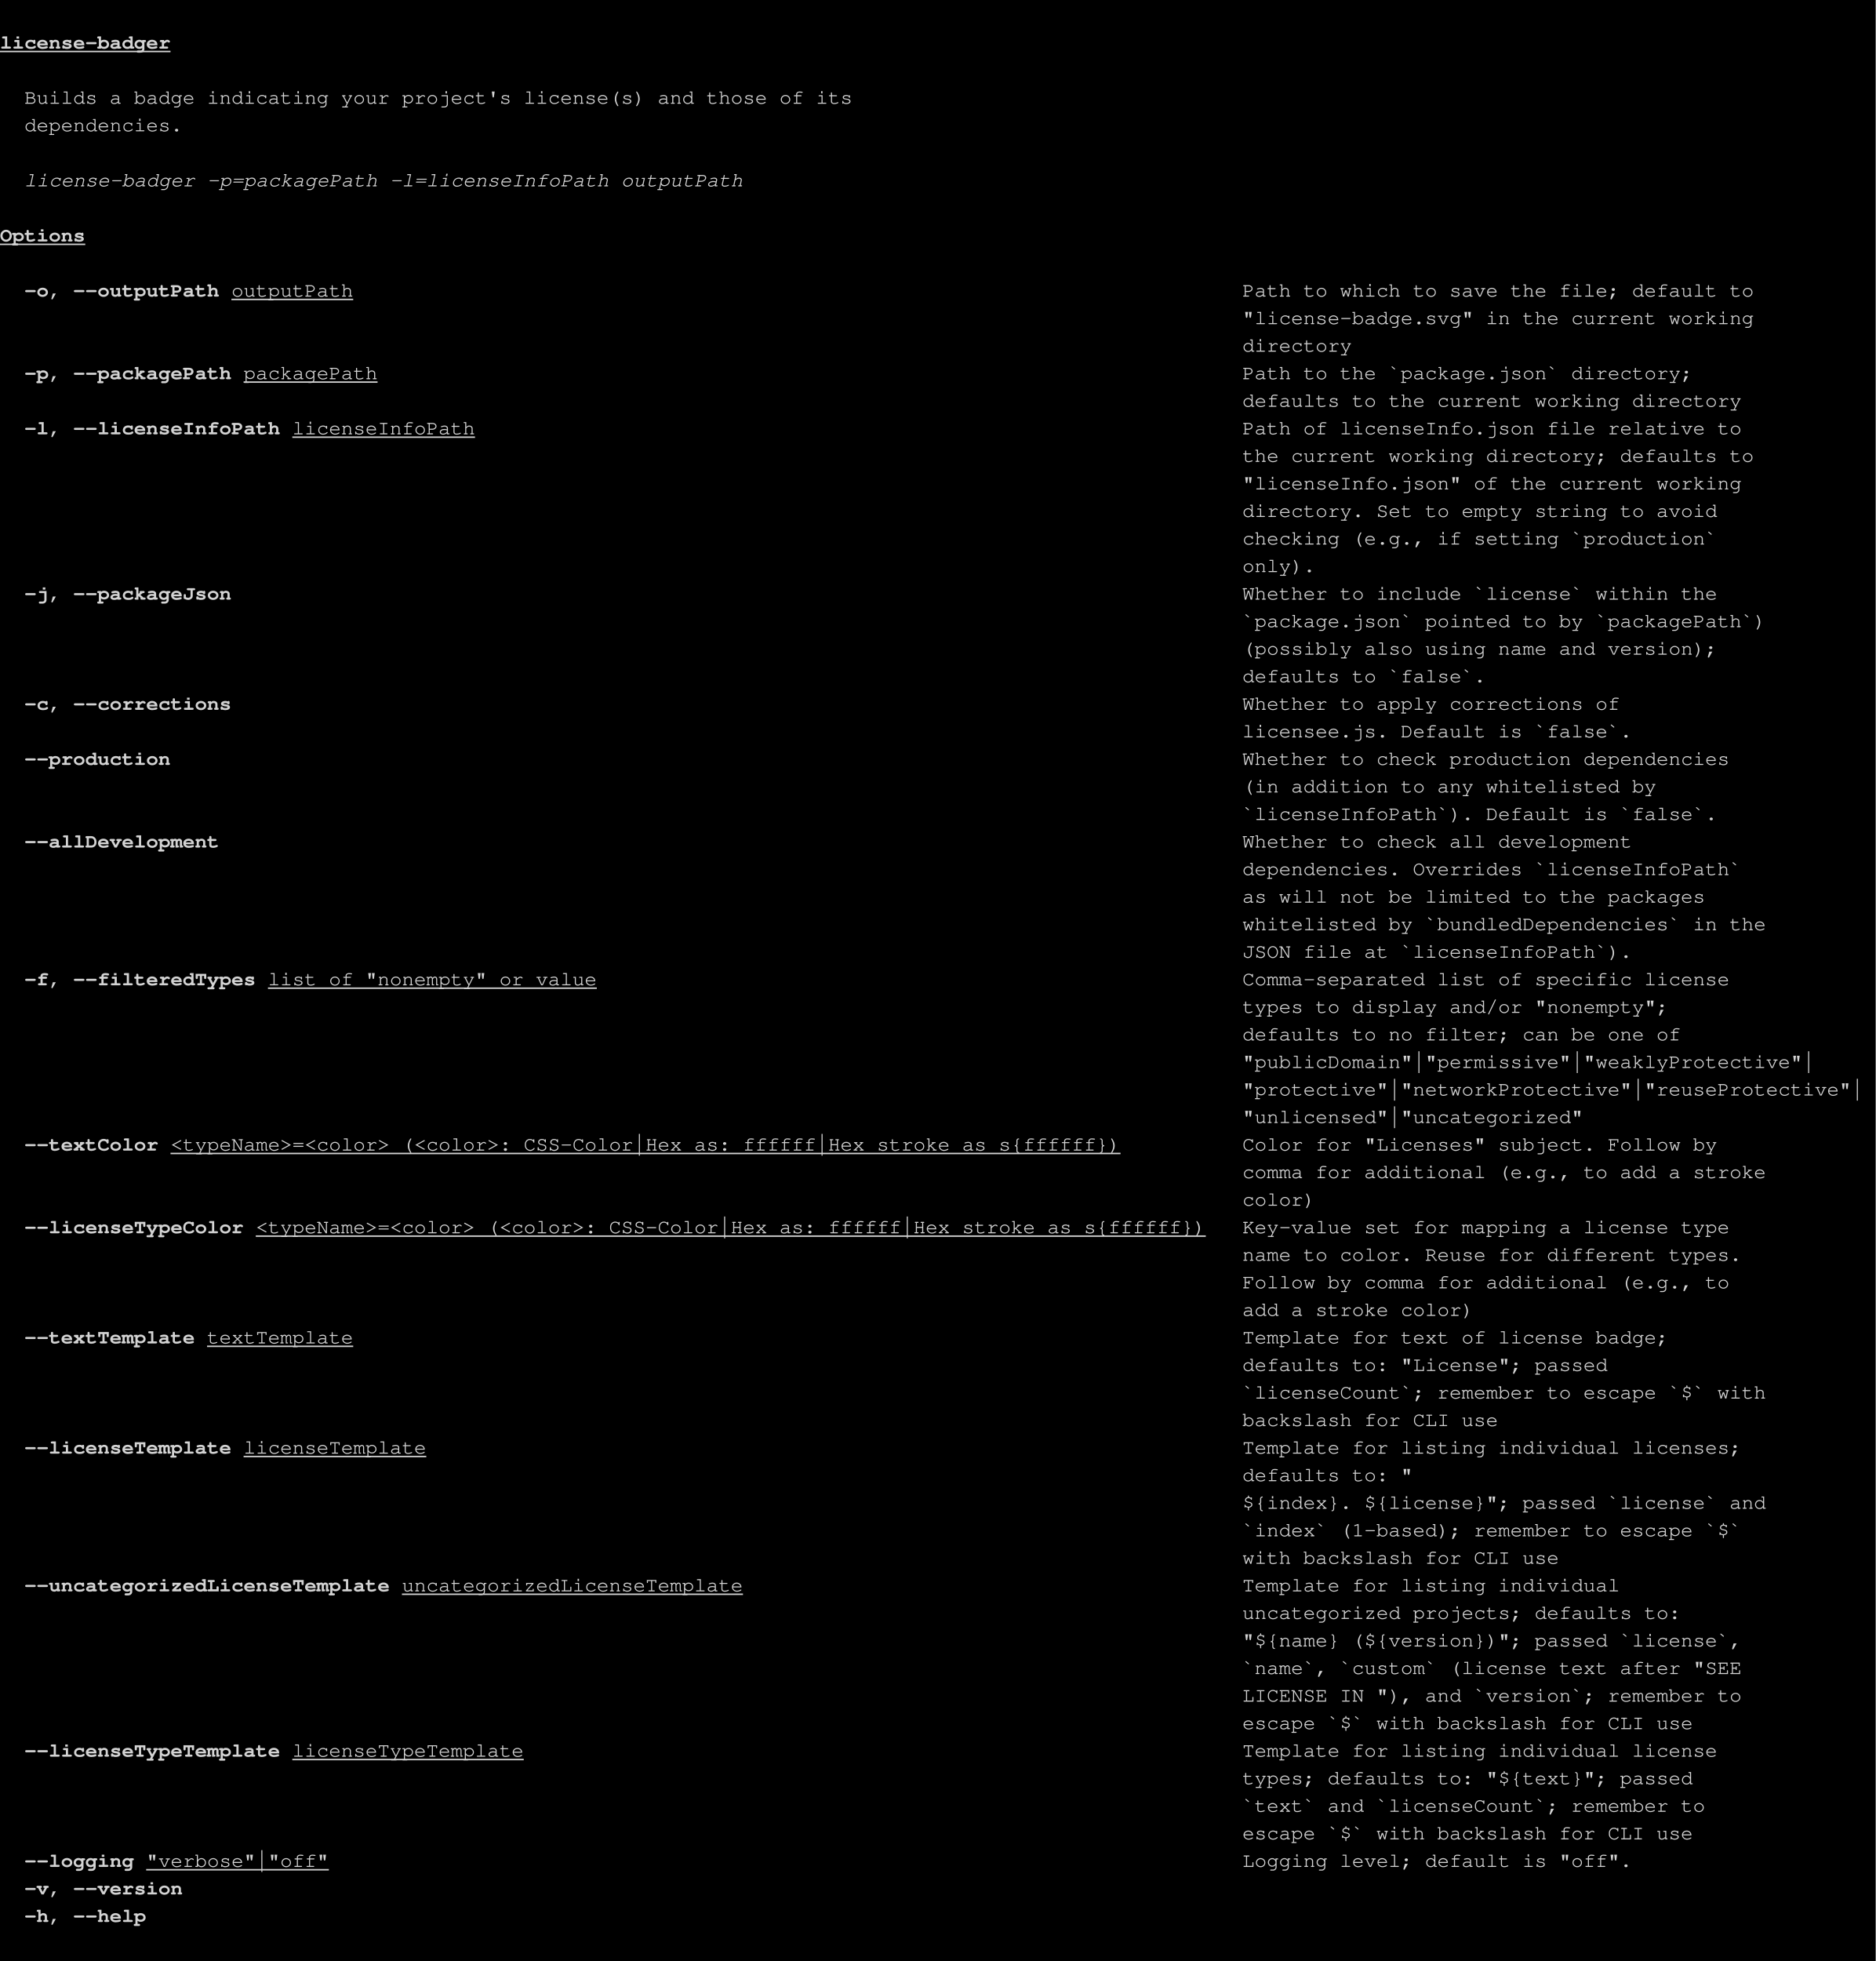
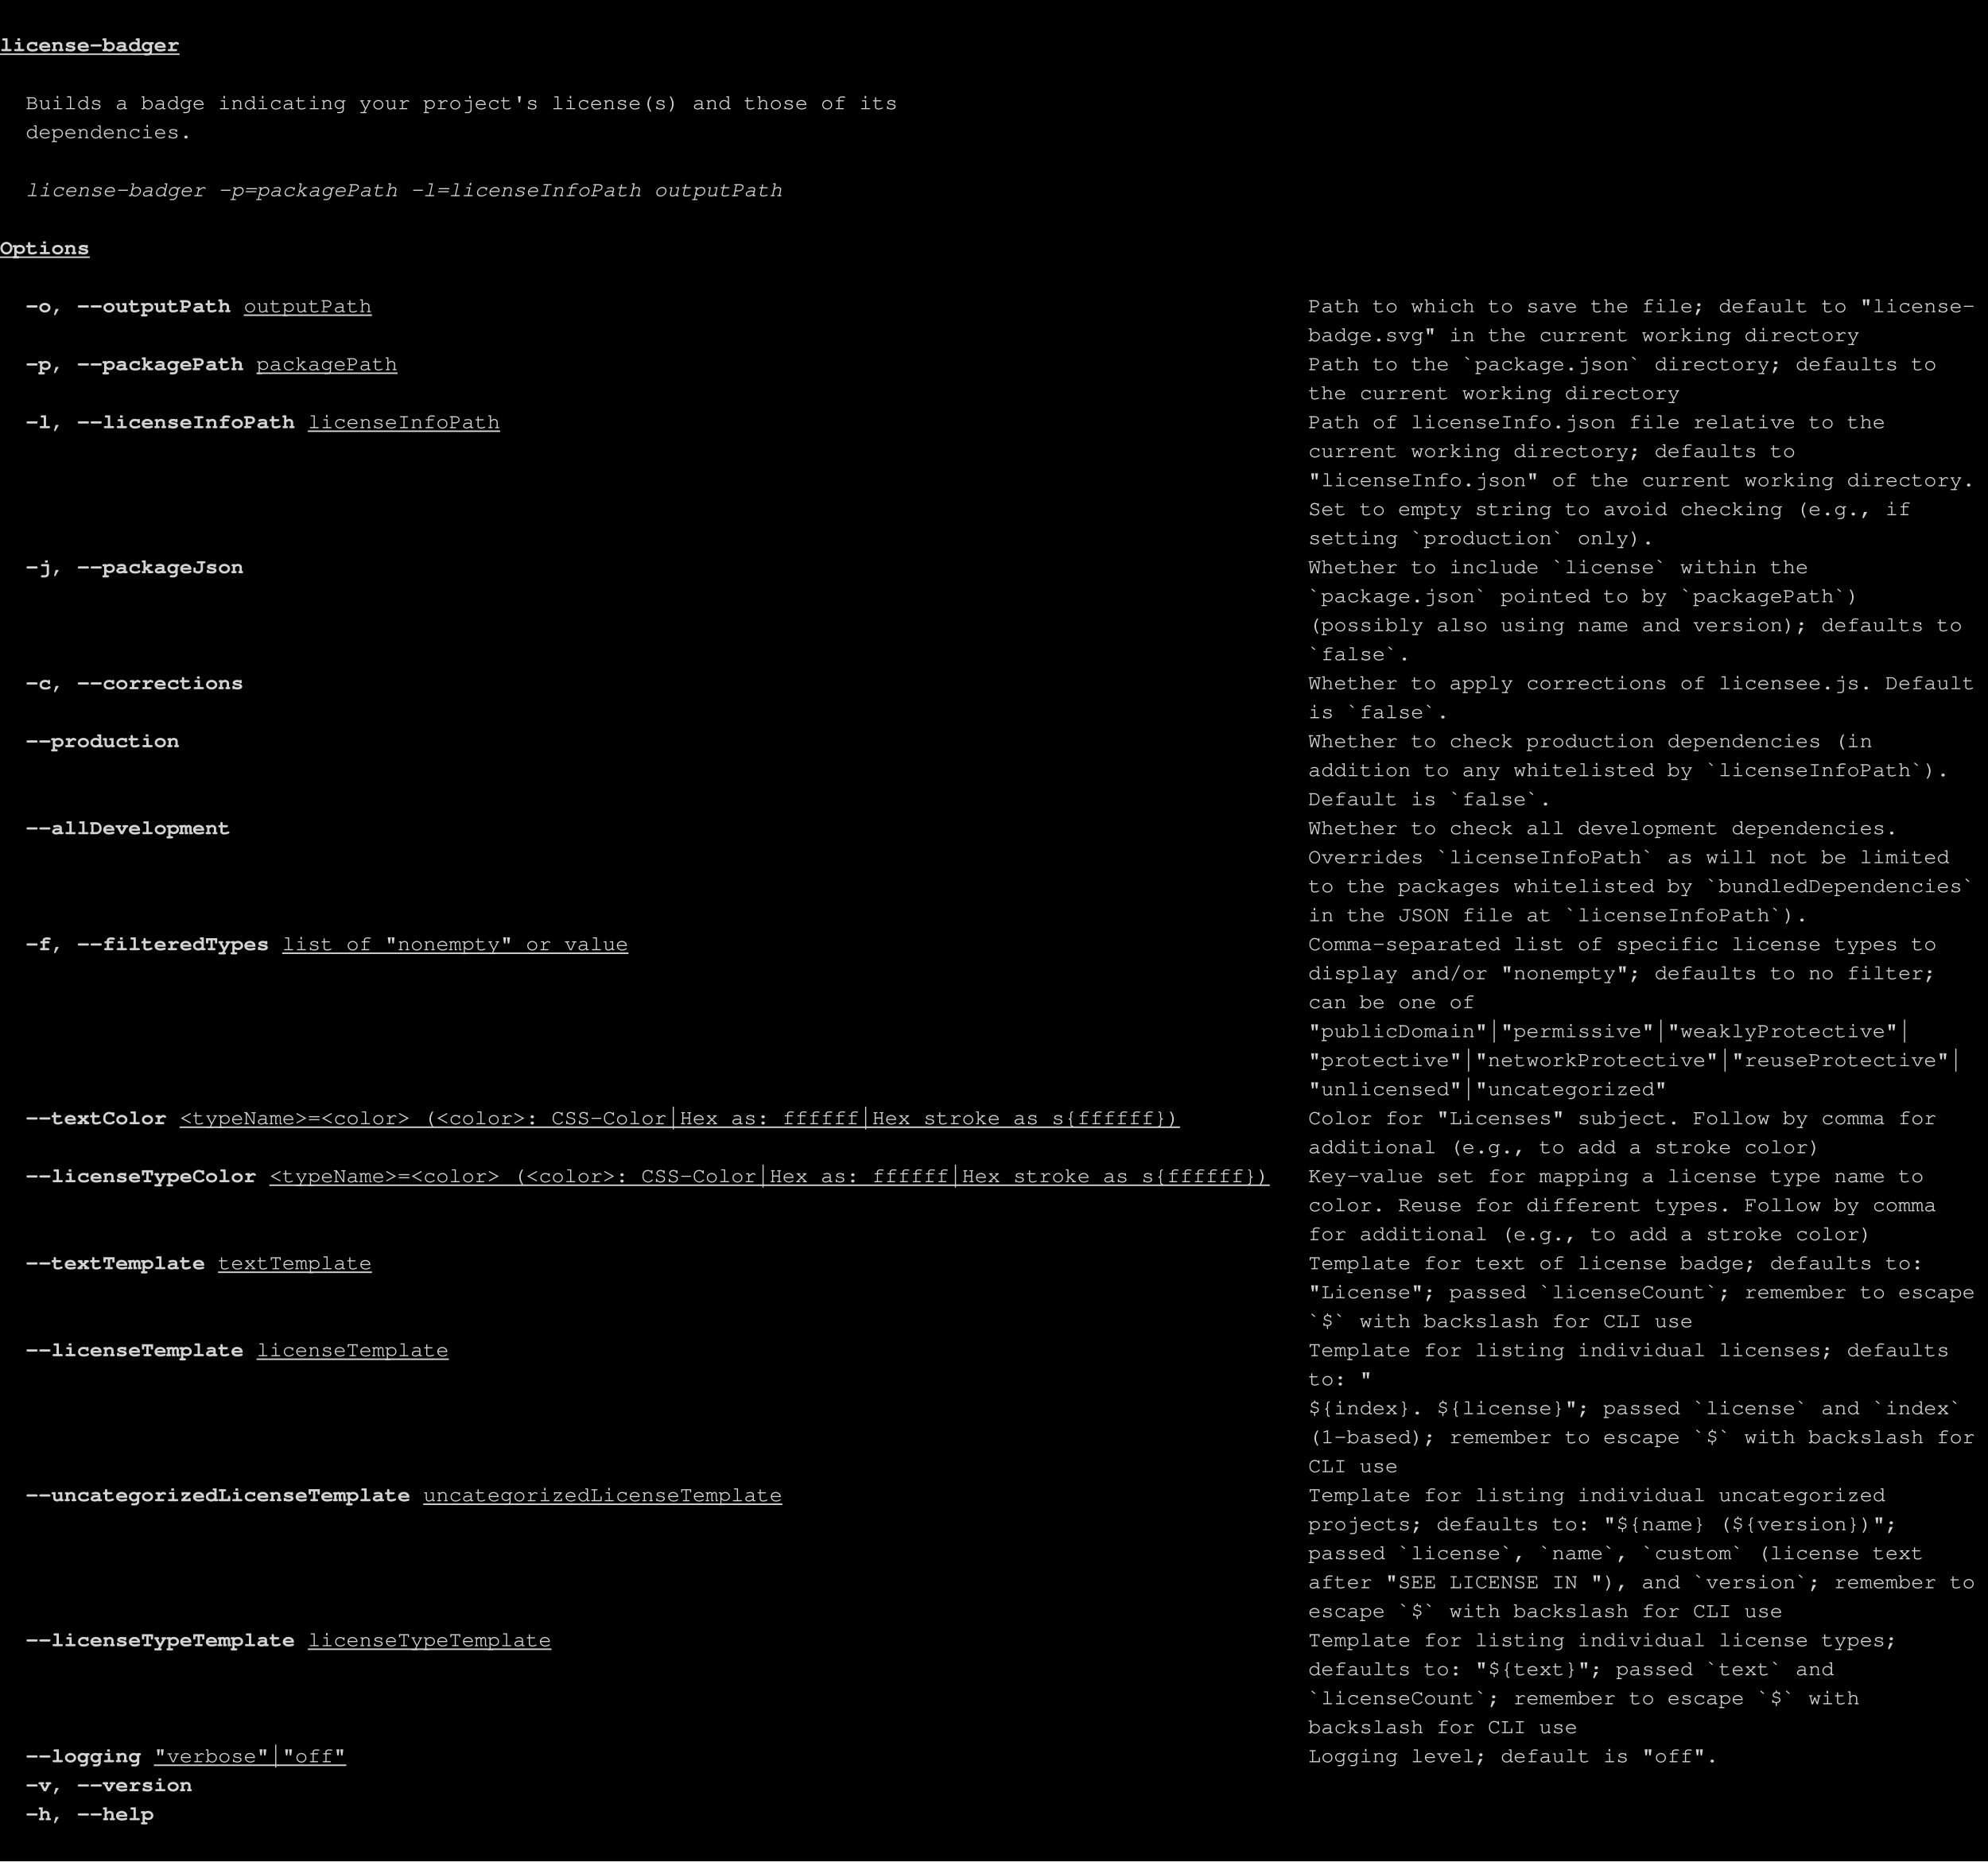
- <svg xmlns="http://www.w3.org/2000/svg" viewBox="0, 0, 1293.81, 1352.45" font-family="SauceCodePro Nerd Font, Source Code Pro, Courier" font-size="14">
+ <svg xmlns="http://www.w3.org/2000/svg" viewBox="0, 0, 1302.21, 1219.45" font-family="SauceCodePro Nerd Font, Source Code Pro, Courier" font-size="14">
  <g fill="#D3D3D3">
-     <rect x="0" y="0" width="1293.81" height="1352.45" fill="#000000" />
+     <rect x="0" y="0" width="1302.21" height="1219.45" fill="#000000" />
    <path d="M0,35.515 L117.619,35.515 Z" stroke="#D3D3D3" />
    <text x="0" y="33.55" font-weight="bold">license-badger</text>
    <text x="16.8" y="71.55">  Builds a badge indicating your project's license(s) and those of its          </text>
    <text x="16.8" y="90.55">  dependencies.                                                                 </text>
    <text x="16.8" y="128.55" font-style="italic">license-badger -p=packagePath -l=licenseInfoPath outputPath</text>
    <path d="M0,168.515 L58.81,168.515 Z" stroke="#D3D3D3" />
    <text x="0" y="166.55" font-weight="bold">Options</text>
    <text x="16.8" y="204.55" font-weight="bold">-o</text>
    <text x="33.61" y="204.55">, </text>
    <text x="50.41" y="204.55" font-weight="bold">--outputPath</text>
    <path d="M159.626,206.515 L243.64,206.515 Z" stroke="#D3D3D3" />
    <text x="159.63" y="204.55">outputPath</text>
-     <text x="856.94" y="204.55">                                                                         Path to which to save the file; default to  </text>
-     <text x="856.94" y="223.55">                                                                                                      "license-badge.svg" in the current working </text>
-     <text x="856.94" y="242.55">                                                                                                      directory                                   </text>
-     <text x="16.8" y="261.55" font-weight="bold">-p</text>
-     <text x="33.61" y="261.55">, </text>
-     <text x="50.41" y="261.55" font-weight="bold">--packagePath</text>
-     <path d="M168.027,263.515 L260.442,263.515 Z" stroke="#D3D3D3" />
-     <text x="168.03" y="261.55">packagePath</text>
-     <text x="856.94" y="261.55">                                                                       Path to the `package.json` directory;       </text>
-     <text x="856.94" y="280.55">                                                                                                      defaults to the current working directory   </text>
-     <text x="16.8" y="299.55" font-weight="bold">-l</text>
-     <text x="33.61" y="299.55">, </text>
-     <text x="50.41" y="299.55" font-weight="bold">--licenseInfoPath</text>
-     <path d="M201.633,301.515 L327.653,301.515 Z" stroke="#D3D3D3" />
-     <text x="201.63" y="299.55">licenseInfoPath</text>
-     <text x="856.94" y="299.55">                                                               Path of licenseInfo.json file relative to   </text>
-     <text x="856.94" y="318.55">                                                                                                      the current working directory; defaults to  </text>
-     <text x="856.94" y="337.55">                                                                                                      "licenseInfo.json" of the current working   </text>
-     <text x="856.94" y="356.55">                                                                                                      directory. Set to empty string to avoid     </text>
-     <text x="856.94" y="375.55">                                                                                                      checking (e.g., if setting `production`     </text>
-     <text x="856.94" y="394.55">                                                                                                      only).                                      </text>
-     <text x="16.8" y="413.55" font-weight="bold">-j</text>
-     <text x="33.61" y="413.55">, </text>
-     <text x="50.41" y="413.55" font-weight="bold">--packageJson</text>
-     <text x="856.94" y="413.55">                                                                                   Whether to include `license` within the     </text>
-     <text x="856.94" y="432.55">                                                                                                      `package.json` pointed to by `packagePath`) </text>
-     <text x="856.94" y="451.55">                                                                                                      (possibly also using name and version);     </text>
-     <text x="856.94" y="470.55">                                                                                                      defaults to `false`.                        </text>
-     <text x="16.8" y="489.55" font-weight="bold">-c</text>
-     <text x="33.61" y="489.55">, </text>
-     <text x="50.41" y="489.55" font-weight="bold">--corrections</text>
-     <text x="856.94" y="489.55">                                                                                   Whether to apply corrections of             </text>
-     <text x="856.94" y="508.55">                                                                                                      licensee.js. Default is `false`.            </text>
-     <text x="16.8" y="527.55" font-weight="bold">--production</text>
-     <text x="856.94" y="527.55">                                                                                        Whether to check production dependencies    </text>
-     <text x="856.94" y="546.55">                                                                                                      (in addition to any whitelisted by          </text>
-     <text x="856.94" y="565.55">                                                                                                      `licenseInfoPath`). Default is `false`.     </text>
-     <text x="16.8" y="584.55" font-weight="bold">--allDevelopment</text>
-     <text x="856.94" y="584.55">                                                                                    Whether to check all development            </text>
-     <text x="856.94" y="603.55">                                                                                                      dependencies. Overrides `licenseInfoPath`   </text>
-     <text x="856.94" y="622.55">                                                                                                      as will not be limited to the packages      </text>
-     <text x="856.94" y="641.55">                                                                                                      whitelisted by `bundledDependencies` in the </text>
-     <text x="856.94" y="660.55">                                                                                                      JSON file at `licenseInfoPath`).            </text>
-     <text x="16.8" y="679.55" font-weight="bold">-f</text>
-     <text x="33.61" y="679.55">, </text>
-     <text x="50.41" y="679.55" font-weight="bold">--filteredTypes</text>
-     <path d="M184.83,681.515 L411.667,681.515 Z" stroke="#D3D3D3" />
-     <text x="184.83" y="679.55">list of "nonempty" or value</text>
-     <text x="856.94" y="679.55">                                                     Comma-separated list of specific license    </text>
-     <text x="856.94" y="698.55">                                                                                                      types to display and/or "nonempty";         </text>
-     <text x="856.94" y="717.55">                                                                                                      defaults to no filter; can be one of        </text>
-     <text x="856.94" y="736.55">                                                                                                      "publicDomain"|"permissive"|"weaklyProtective"| </text>
-     <text x="856.94" y="755.55">                                                                                                      "protective"|"networkProtective"|"reuseProtective"| </text>
-     <text x="856.94" y="774.55">                                                                                                      "unlicensed"|"uncategorized"                </text>
-     <text x="16.8" y="793.55" font-weight="bold">--textColor</text>
-     <path d="M117.619,795.515 L772.926,795.515 Z" stroke="#D3D3D3" />
-     <text x="117.62" y="793.55">&lt;typeName&gt;=&lt;color&gt; (&lt;color&gt;: CSS-Color|Hex as: ffffff|Hex stroke as s{ffffff})</text>
-     <text x="856.94" y="793.55">          Color for "Licenses" subject. Follow by     </text>
-     <text x="856.94" y="812.55">                                                                                                      comma for additional (e.g., to add a stroke </text>
-     <text x="856.94" y="831.55">                                                                                                      color)                                      </text>
-     <text x="16.8" y="850.55" font-weight="bold">--licenseTypeColor</text>
-     <path d="M176.429,852.515 L831.735,852.515 Z" stroke="#D3D3D3" />
-     <text x="176.43" y="850.55">&lt;typeName&gt;=&lt;color&gt; (&lt;color&gt;: CSS-Color|Hex as: ffffff|Hex stroke as s{ffffff})</text>
-     <text x="856.94" y="850.55">   Key-value set for mapping a license type    </text>
-     <text x="856.94" y="869.55">                                                                                                      name to color. Reuse for different types.   </text>
-     <text x="856.94" y="888.55">                                                                                                      Follow by comma for additional (e.g., to    </text>
-     <text x="856.94" y="907.55">                                                                                                      add a stroke color)                         </text>
-     <text x="16.8" y="926.55" font-weight="bold">--textTemplate</text>
-     <path d="M142.823,928.515 L243.64,928.515 Z" stroke="#D3D3D3" />
-     <text x="142.82" y="926.55">textTemplate</text>
-     <text x="856.94" y="926.55">                                                                         Template for text of license badge;         </text>
-     <text x="856.94" y="945.55">                                                                                                      defaults to: "License"; passed              </text>
-     <text x="856.94" y="964.55">                                                                                                      `licenseCount`; remember to escape `$` with </text>
-     <text x="856.94" y="983.55">                                                                                                      backslash for CLI use                       </text>
-     <text x="16.8" y="1002.55" font-weight="bold">--licenseTemplate</text>
-     <path d="M168.027,1004.515 L294.048,1004.515 Z" stroke="#D3D3D3" />
-     <text x="168.03" y="1002.55">licenseTemplate</text>
-     <text x="856.94" y="1002.55">                                                                   Template for listing individual licenses;   </text>
-     <text x="856.94" y="1021.55">                                                                                                      defaults to: "                              </text>
-     <text x="856.94" y="1040.55">                                                                                                      ${index}. ${license}"; passed `license` and </text>
-     <text x="856.94" y="1059.55">                                                                                                      `index` (1-based); remember to escape `$`   </text>
-     <text x="856.94" y="1078.55">                                                                                                      with backslash for CLI use                  </text>
-     <text x="16.8" y="1097.55" font-weight="bold">--uncategorizedLicenseTemplate</text>
-     <path d="M277.245,1099.515 L512.483,1099.515 Z" stroke="#D3D3D3" />
-     <text x="277.25" y="1097.55">uncategorizedLicenseTemplate</text>
-     <text x="856.94" y="1097.55">                                         Template for listing individual             </text>
-     <text x="856.94" y="1116.55">                                                                                                      uncategorized projects; defaults to:        </text>
-     <text x="856.94" y="1135.55">                                                                                                      "${name} (${version})"; passed `license`,   </text>
-     <text x="856.94" y="1154.55">                                                                                                      `name`, `custom` (license text after "SEE   </text>
-     <text x="856.94" y="1173.55">                                                                                                      LICENSE IN "), and `version`; remember to   </text>
-     <text x="856.94" y="1192.55">                                                                                                      escape `$` with backslash for CLI use       </text>
-     <text x="16.8" y="1211.55" font-weight="bold">--licenseTypeTemplate</text>
-     <path d="M201.633,1213.515 L361.259,1213.515 Z" stroke="#D3D3D3" />
-     <text x="201.63" y="1211.55">licenseTypeTemplate</text>
-     <text x="856.94" y="1211.55">                                                           Template for listing individual license     </text>
-     <text x="856.94" y="1230.55">                                                                                                      types; defaults to: "${text}"; passed       </text>
-     <text x="856.94" y="1249.55">                                                                                                      `text` and `licenseCount`; remember to      </text>
-     <text x="856.94" y="1268.55">                                                                                                      escape `$` with backslash for CLI use       </text>
-     <text x="16.8" y="1287.55" font-weight="bold">--logging</text>
-     <path d="M100.816,1289.515 L226.837,1289.515 Z" stroke="#D3D3D3" />
-     <text x="100.82" y="1287.55">"verbose"|"off"</text>
-     <text x="856.94" y="1287.55">                                                                           Logging level; default is "off".            </text>
-     <text x="16.8" y="1306.55" font-weight="bold">-v</text>
-     <text x="33.61" y="1306.55">, </text>
-     <text x="50.41" y="1306.55" font-weight="bold">--version</text>
-     <text x="16.8" y="1325.55" font-weight="bold">-h</text>
-     <text x="33.61" y="1325.55">, </text>
-     <text x="50.41" y="1325.55" font-weight="bold">--help</text>
+     <text x="856.94" y="204.55">                                                                         Path to which to save the file; default to "license- </text>
+     <text x="856.94" y="223.55">                                                                                                      badge.svg" in the current working directory          </text>
+     <text x="16.8" y="242.55" font-weight="bold">-p</text>
+     <text x="33.61" y="242.55">, </text>
+     <text x="50.41" y="242.55" font-weight="bold">--packagePath</text>
+     <path d="M168.027,244.515 L260.442,244.515 Z" stroke="#D3D3D3" />
+     <text x="168.03" y="242.55">packagePath</text>
+     <text x="856.94" y="242.55">                                                                       Path to the `package.json` directory; defaults to    </text>
+     <text x="856.94" y="261.55">                                                                                                      the current working directory                        </text>
+     <text x="16.8" y="280.55" font-weight="bold">-l</text>
+     <text x="33.61" y="280.55">, </text>
+     <text x="50.41" y="280.55" font-weight="bold">--licenseInfoPath</text>
+     <path d="M201.633,282.515 L327.653,282.515 Z" stroke="#D3D3D3" />
+     <text x="201.63" y="280.55">licenseInfoPath</text>
+     <text x="856.94" y="280.55">                                                               Path of licenseInfo.json file relative to the        </text>
+     <text x="856.94" y="299.55">                                                                                                      current working directory; defaults to               </text>
+     <text x="856.94" y="318.55">                                                                                                      "licenseInfo.json" of the current working directory. </text>
+     <text x="856.94" y="337.55">                                                                                                      Set to empty string to avoid checking (e.g., if      </text>
+     <text x="856.94" y="356.55">                                                                                                      setting `production` only).                          </text>
+     <text x="16.8" y="375.55" font-weight="bold">-j</text>
+     <text x="33.61" y="375.55">, </text>
+     <text x="50.41" y="375.55" font-weight="bold">--packageJson</text>
+     <text x="856.94" y="375.55">                                                                                   Whether to include `license` within the              </text>
+     <text x="856.94" y="394.55">                                                                                                      `package.json` pointed to by `packagePath`)          </text>
+     <text x="856.94" y="413.55">                                                                                                      (possibly also using name and version); defaults to  </text>
+     <text x="856.94" y="432.55">                                                                                                      `false`.                                             </text>
+     <text x="16.8" y="451.55" font-weight="bold">-c</text>
+     <text x="33.61" y="451.55">, </text>
+     <text x="50.41" y="451.55" font-weight="bold">--corrections</text>
+     <text x="856.94" y="451.55">                                                                                   Whether to apply corrections of licensee.js. Default </text>
+     <text x="856.94" y="470.55">                                                                                                      is `false`.                                          </text>
+     <text x="16.8" y="489.55" font-weight="bold">--production</text>
+     <text x="856.94" y="489.55">                                                                                        Whether to check production dependencies (in         </text>
+     <text x="856.94" y="508.55">                                                                                                      addition to any whitelisted by `licenseInfoPath`).   </text>
+     <text x="856.94" y="527.55">                                                                                                      Default is `false`.                                  </text>
+     <text x="16.8" y="546.55" font-weight="bold">--allDevelopment</text>
+     <text x="856.94" y="546.55">                                                                                    Whether to check all development dependencies.       </text>
+     <text x="856.94" y="565.55">                                                                                                      Overrides `licenseInfoPath` as will not be limited   </text>
+     <text x="856.94" y="584.55">                                                                                                      to the packages whitelisted by `bundledDependencies` </text>
+     <text x="856.94" y="603.55">                                                                                                      in the JSON file at `licenseInfoPath`).              </text>
+     <text x="16.8" y="622.55" font-weight="bold">-f</text>
+     <text x="33.61" y="622.55">, </text>
+     <text x="50.41" y="622.55" font-weight="bold">--filteredTypes</text>
+     <path d="M184.83,624.515 L411.667,624.515 Z" stroke="#D3D3D3" />
+     <text x="184.83" y="622.55">list of "nonempty" or value</text>
+     <text x="856.94" y="622.55">                                                     Comma-separated list of specific license types to    </text>
+     <text x="856.94" y="641.55">                                                                                                      display and/or "nonempty"; defaults to no filter;    </text>
+     <text x="856.94" y="660.55">                                                                                                      can be one of                                        </text>
+     <text x="856.94" y="679.55">                                                                                                      "publicDomain"|"permissive"|"weaklyProtective"|      </text>
+     <text x="856.94" y="698.55">                                                                                                      "protective"|"networkProtective"|"reuseProtective"|  </text>
+     <text x="856.94" y="717.55">                                                                                                      "unlicensed"|"uncategorized"                         </text>
+     <text x="16.8" y="736.55" font-weight="bold">--textColor</text>
+     <path d="M117.619,738.515 L772.926,738.515 Z" stroke="#D3D3D3" />
+     <text x="117.62" y="736.55">&lt;typeName&gt;=&lt;color&gt; (&lt;color&gt;: CSS-Color|Hex as: ffffff|Hex stroke as s{ffffff})</text>
+     <text x="856.94" y="736.55">          Color for "Licenses" subject. Follow by comma for    </text>
+     <text x="856.94" y="755.55">                                                                                                      additional (e.g., to add a stroke color)             </text>
+     <text x="16.8" y="774.55" font-weight="bold">--licenseTypeColor</text>
+     <path d="M176.429,776.515 L831.735,776.515 Z" stroke="#D3D3D3" />
+     <text x="176.43" y="774.55">&lt;typeName&gt;=&lt;color&gt; (&lt;color&gt;: CSS-Color|Hex as: ffffff|Hex stroke as s{ffffff})</text>
+     <text x="856.94" y="774.55">   Key-value set for mapping a license type name to     </text>
+     <text x="856.94" y="793.55">                                                                                                      color. Reuse for different types. Follow by comma    </text>
+     <text x="856.94" y="812.55">                                                                                                      for additional (e.g., to add a stroke color)         </text>
+     <text x="16.8" y="831.55" font-weight="bold">--textTemplate</text>
+     <path d="M142.823,833.515 L243.64,833.515 Z" stroke="#D3D3D3" />
+     <text x="142.82" y="831.55">textTemplate</text>
+     <text x="856.94" y="831.55">                                                                         Template for text of license badge; defaults to:     </text>
+     <text x="856.94" y="850.55">                                                                                                      "License"; passed `licenseCount`; remember to escape </text>
+     <text x="856.94" y="869.55">                                                                                                      `$` with backslash for CLI use                       </text>
+     <text x="16.8" y="888.55" font-weight="bold">--licenseTemplate</text>
+     <path d="M168.027,890.515 L294.048,890.515 Z" stroke="#D3D3D3" />
+     <text x="168.03" y="888.55">licenseTemplate</text>
+     <text x="856.94" y="888.55">                                                                   Template for listing individual licenses; defaults   </text>
+     <text x="856.94" y="907.55">                                                                                                      to: "                                                </text>
+     <text x="856.94" y="926.55">                                                                                                      ${index}. ${license}"; passed `license` and `index`  </text>
+     <text x="856.94" y="945.55">                                                                                                      (1-based); remember to escape `$` with backslash for </text>
+     <text x="856.94" y="964.55">                                                                                                      CLI use                                              </text>
+     <text x="16.8" y="983.55" font-weight="bold">--uncategorizedLicenseTemplate</text>
+     <path d="M277.245,985.515 L512.483,985.515 Z" stroke="#D3D3D3" />
+     <text x="277.25" y="983.55">uncategorizedLicenseTemplate</text>
+     <text x="856.94" y="983.55">                                         Template for listing individual uncategorized        </text>
+     <text x="856.94" y="1002.55">                                                                                                      projects; defaults to: "${name} (${version})";       </text>
+     <text x="856.94" y="1021.55">                                                                                                      passed `license`, `name`, `custom` (license text     </text>
+     <text x="856.94" y="1040.55">                                                                                                      after "SEE LICENSE IN "), and `version`; remember to </text>
+     <text x="856.94" y="1059.55">                                                                                                      escape `$` with backslash for CLI use                </text>
+     <text x="16.8" y="1078.55" font-weight="bold">--licenseTypeTemplate</text>
+     <path d="M201.633,1080.515 L361.259,1080.515 Z" stroke="#D3D3D3" />
+     <text x="201.63" y="1078.55">licenseTypeTemplate</text>
+     <text x="856.94" y="1078.55">                                                           Template for listing individual license types;       </text>
+     <text x="856.94" y="1097.55">                                                                                                      defaults to: "${text}"; passed `text` and            </text>
+     <text x="856.94" y="1116.55">                                                                                                      `licenseCount`; remember to escape `$` with          </text>
+     <text x="856.94" y="1135.55">                                                                                                      backslash for CLI use                                </text>
+     <text x="16.8" y="1154.55" font-weight="bold">--logging</text>
+     <path d="M100.816,1156.515 L226.837,1156.515 Z" stroke="#D3D3D3" />
+     <text x="100.82" y="1154.55">"verbose"|"off"</text>
+     <text x="856.94" y="1154.55">                                                                           Logging level; default is "off".                     </text>
+     <text x="16.8" y="1173.55" font-weight="bold">-v</text>
+     <text x="33.61" y="1173.55">, </text>
+     <text x="50.41" y="1173.55" font-weight="bold">--version</text>
+     <text x="16.8" y="1192.55" font-weight="bold">-h</text>
+     <text x="33.61" y="1192.55">, </text>
+     <text x="50.41" y="1192.55" font-weight="bold">--help</text>
  </g>
</svg>
